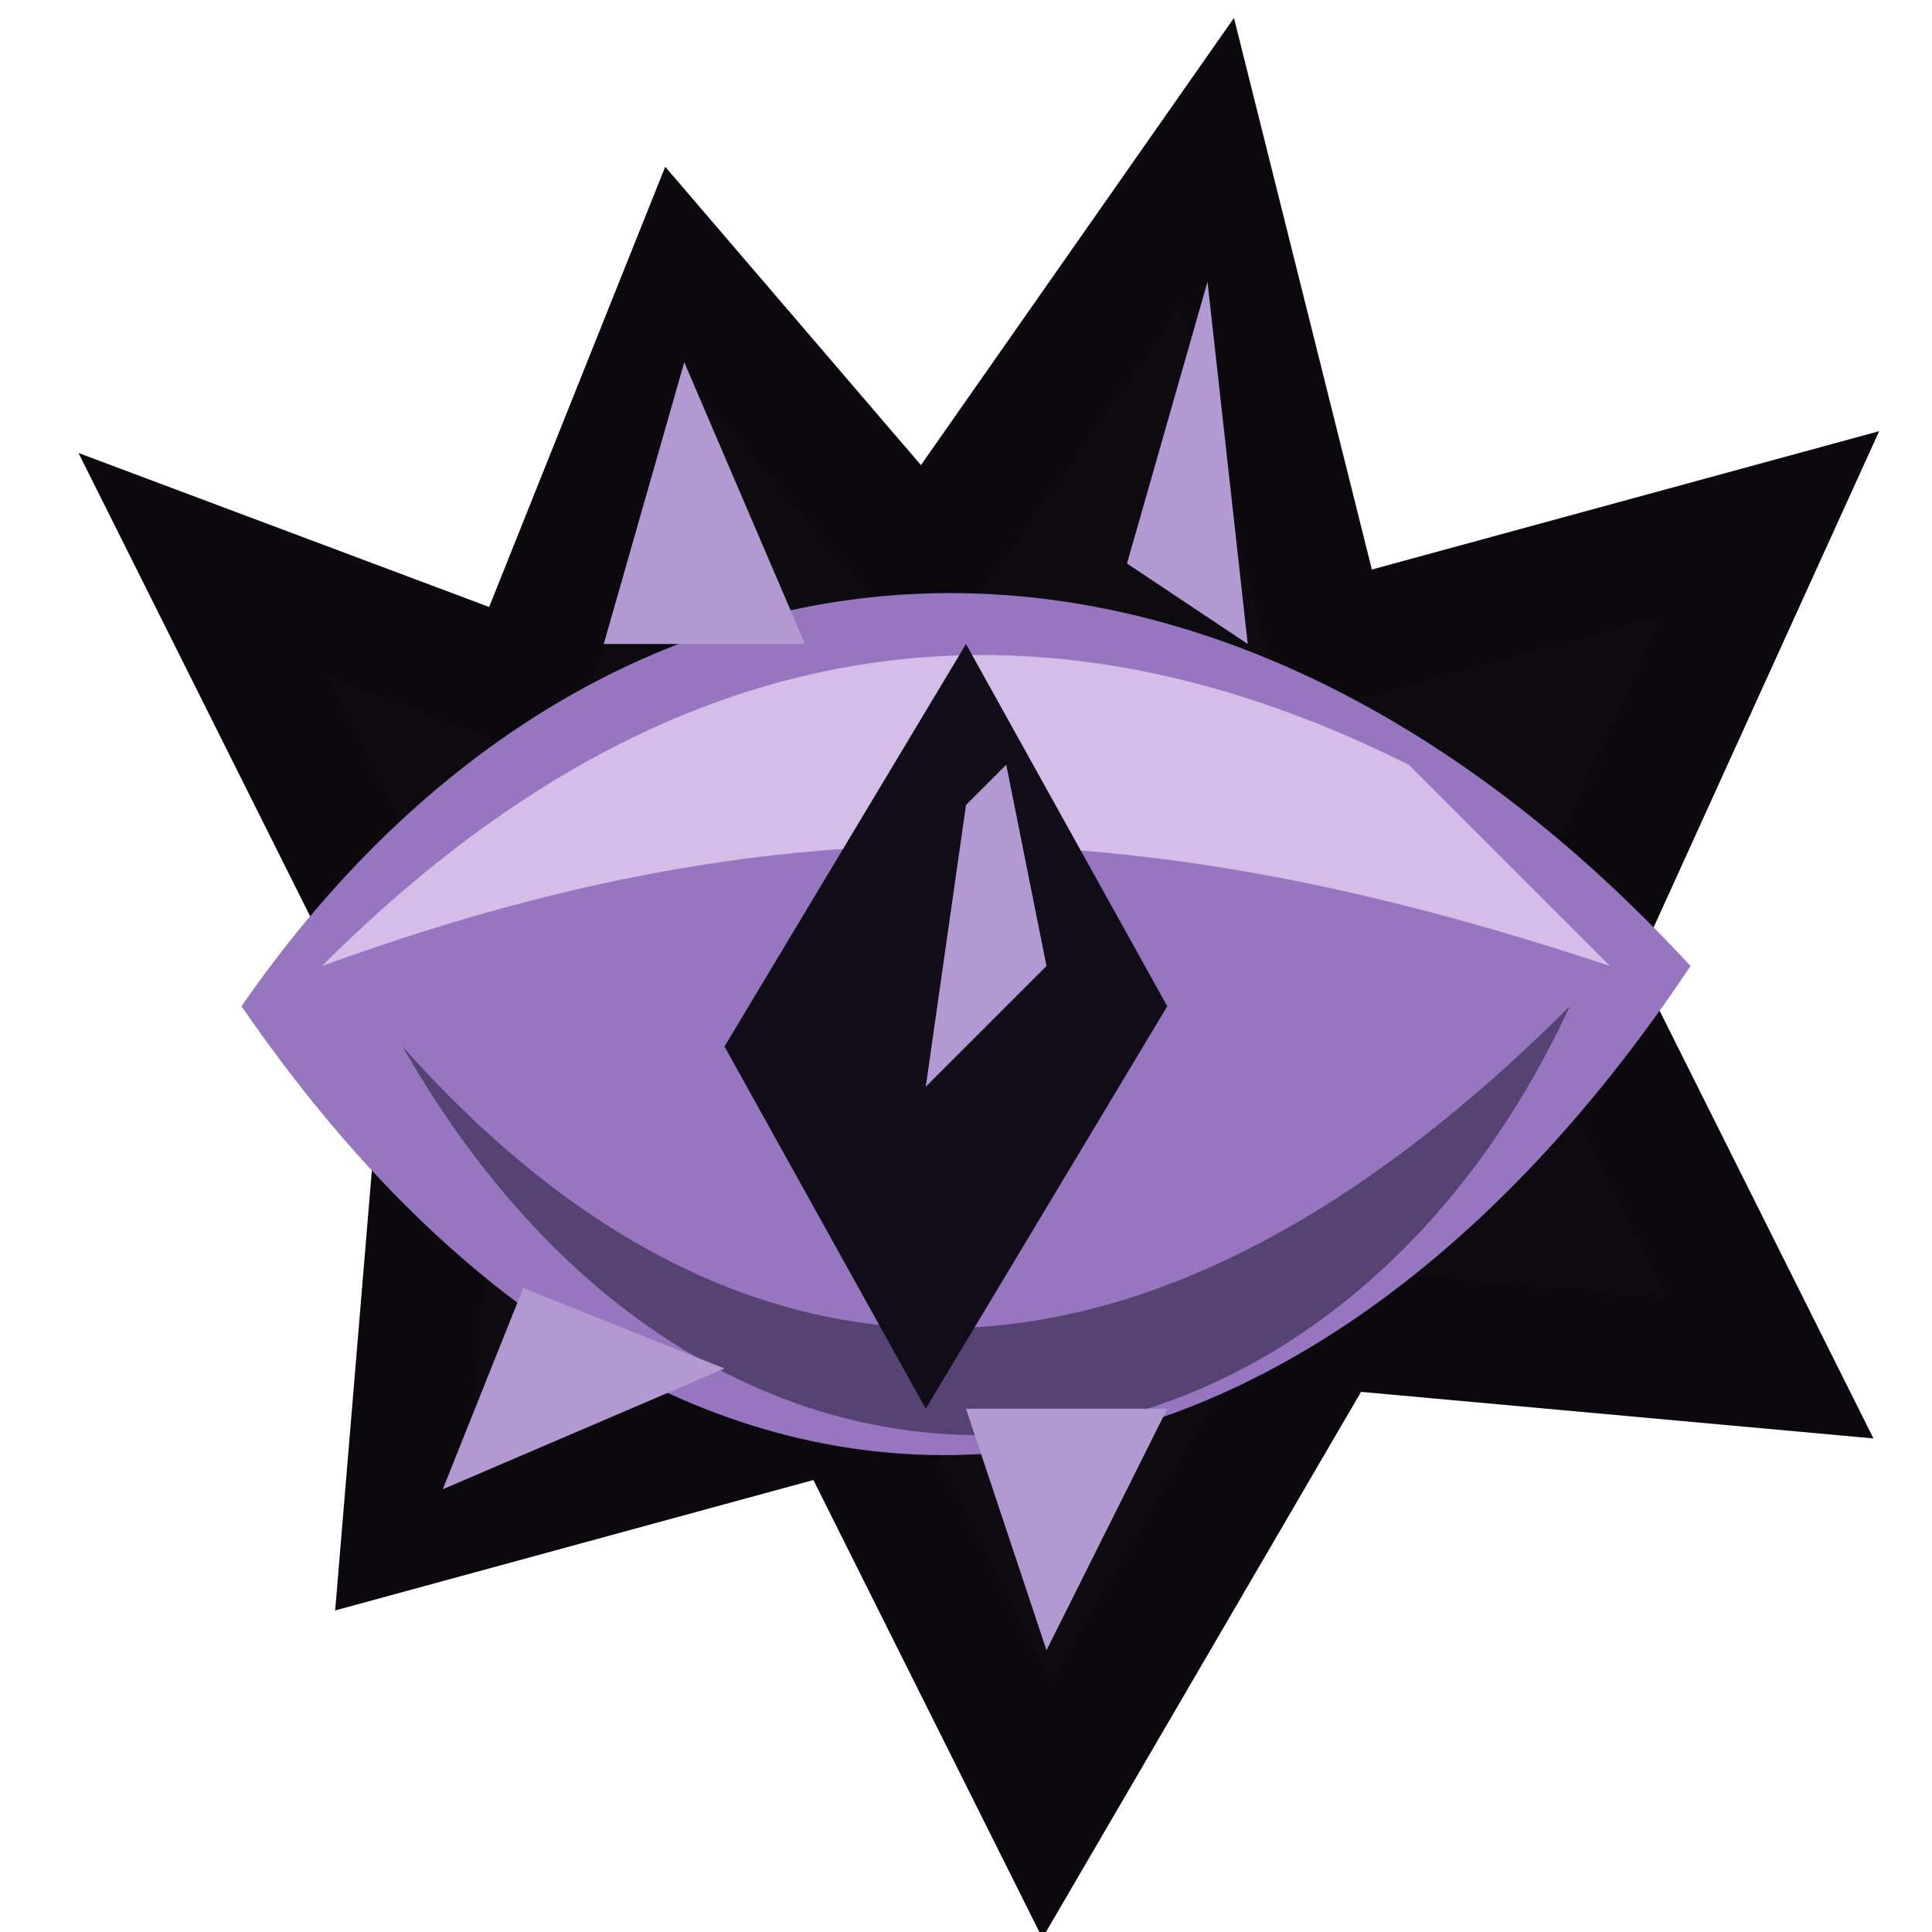
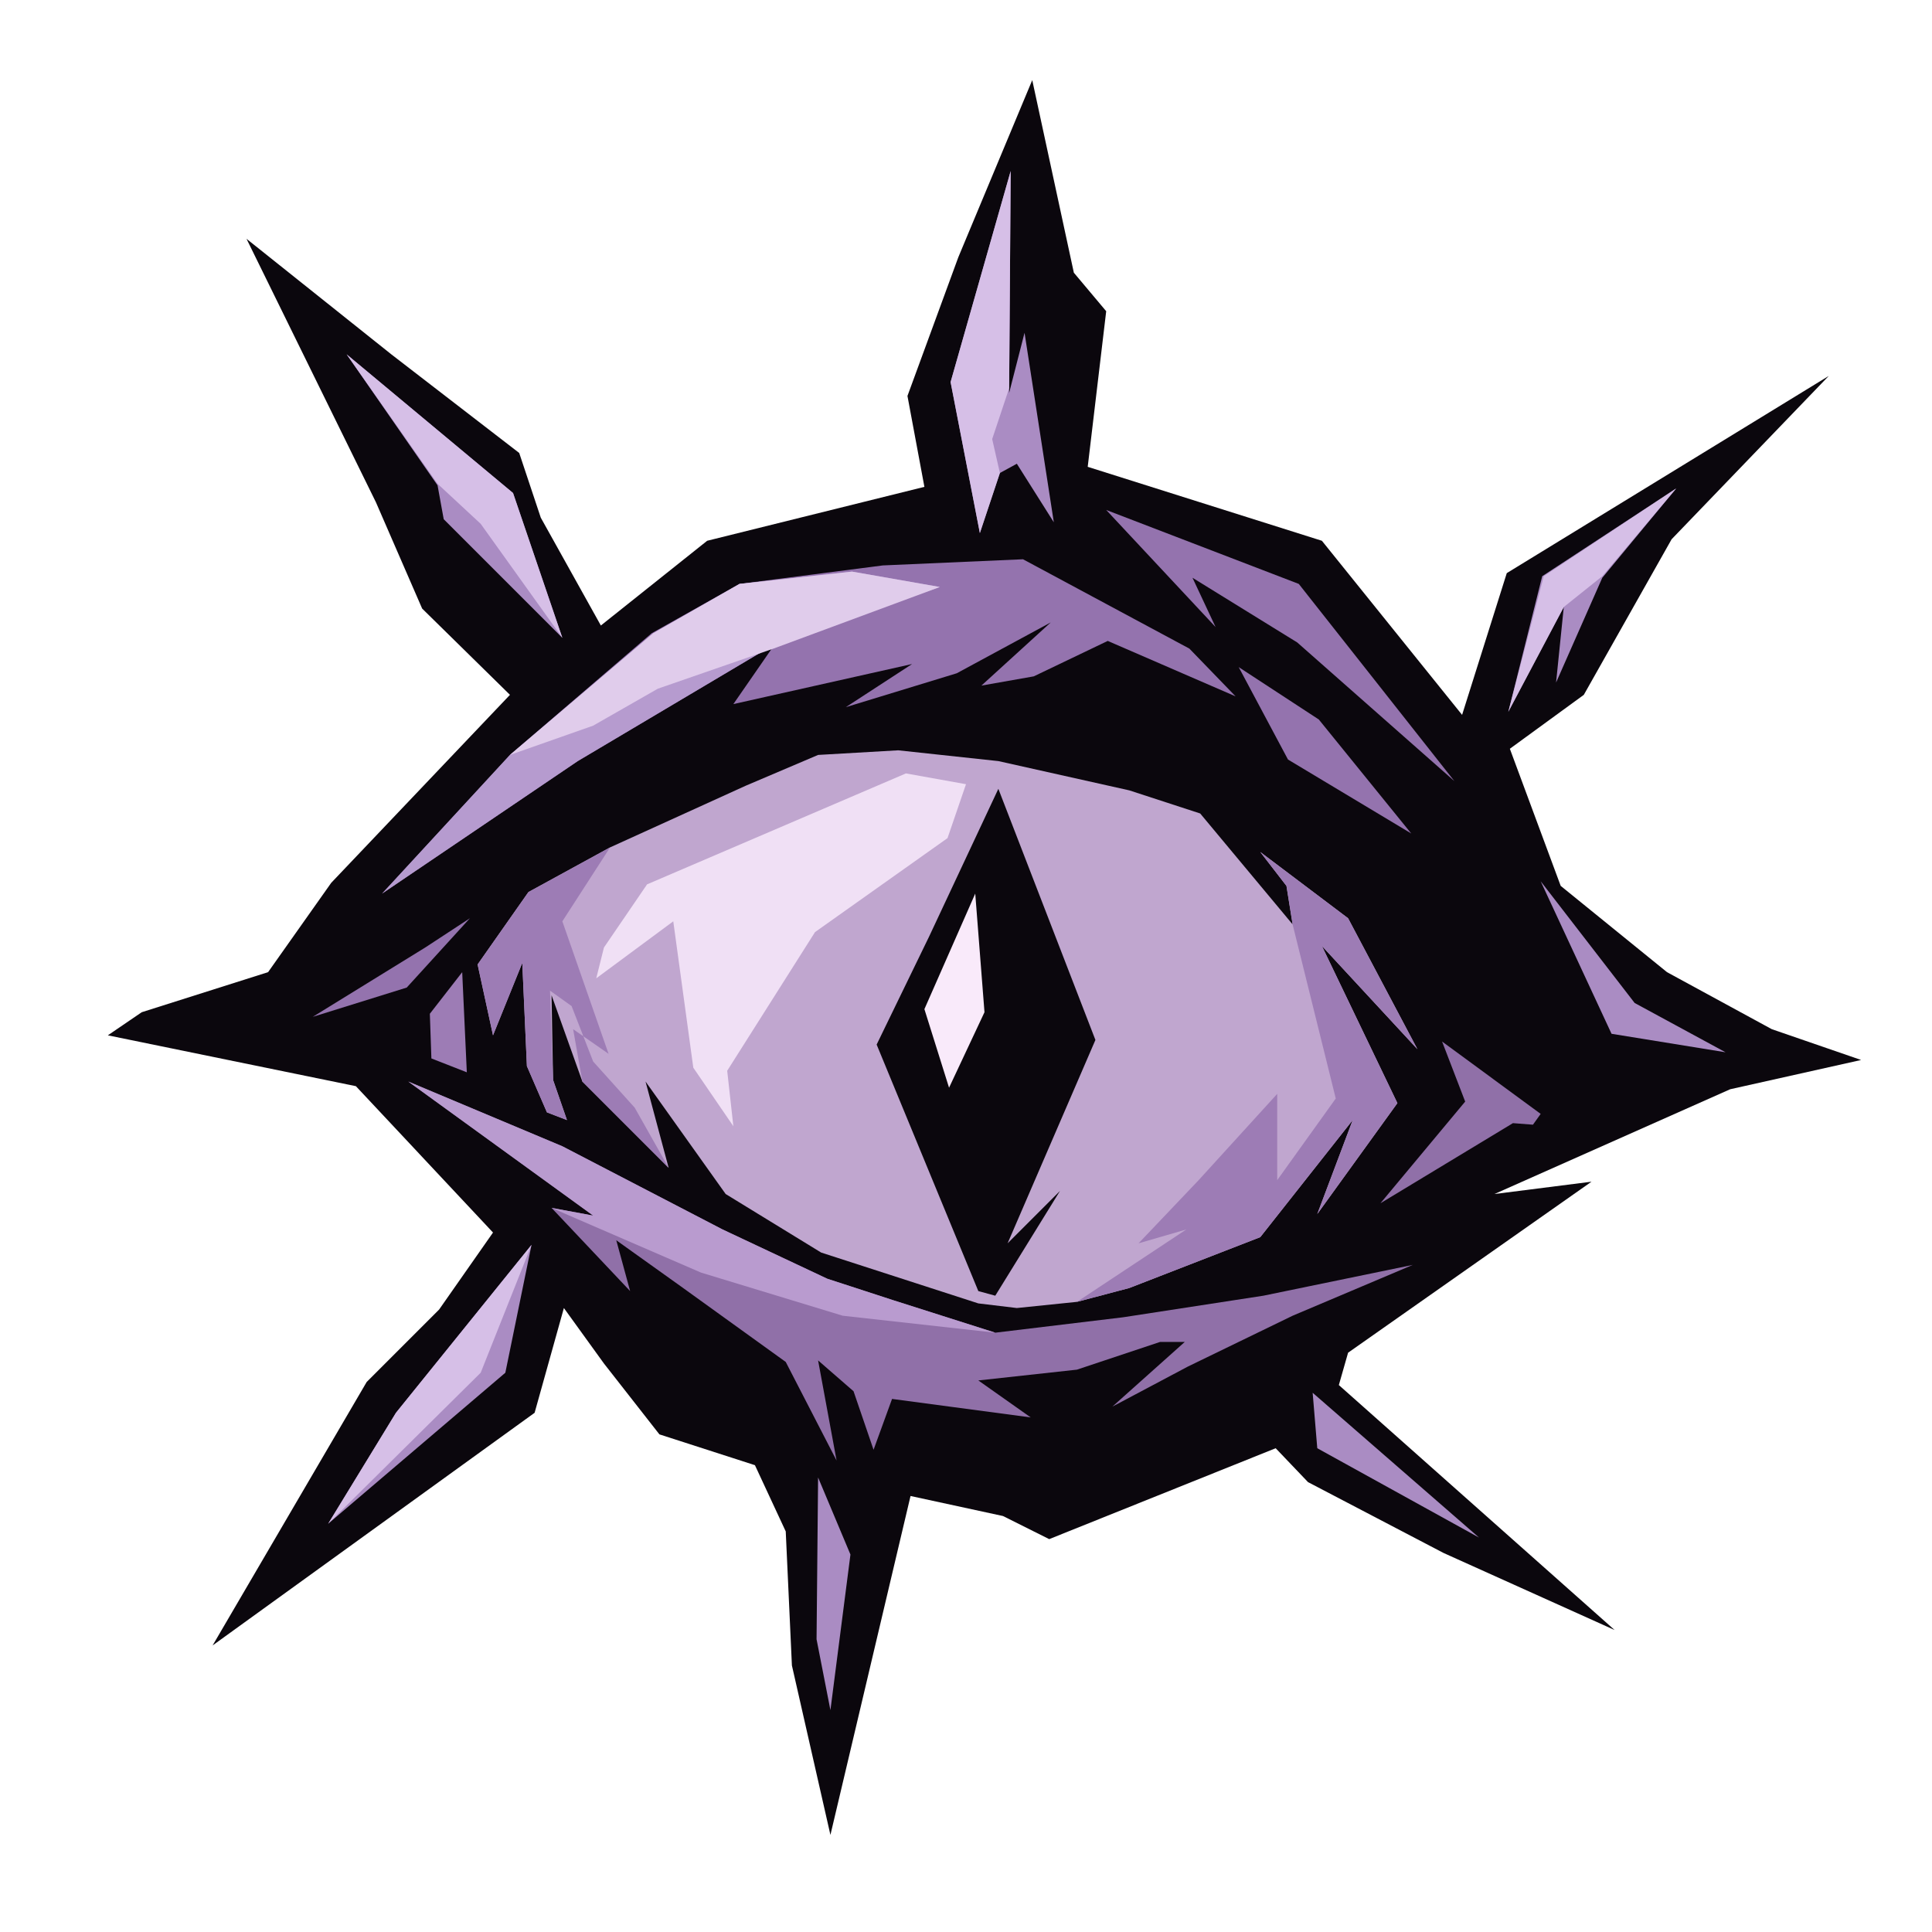
- <svg xmlns="http://www.w3.org/2000/svg" viewBox="0 0 48 48">
-   <path d="m5 14 8 3 4-10 6 7 7-10 3 12 11-3-5 11 5 10-11-1-7 12-5-10-11 3 1-12Z" fill="#0d0a10" stroke="#0b090e" stroke-width="3" />
-   <path d="M6 25c9-13 24-14 36-1-10 15-25 17-36 1Z" fill="#9576bf" />
-   <path d="M8 24c8-8 17-10 27-5l5 5c-12-4-21-4-32 0Z" fill="#d5bdea" />
-   <path d="M10 26c8 9 18 10 29-1-6 13-21 15-29 1Z" fill="#574274" />
-   <path d="m24 16 5 9-6 10-5-9Z" fill="#100d18" />
-   <path d="m25 19 1 5-3 3 1-7ZM15 16l2-7 3 7ZM28 14l2-7 1 9ZM13 32l-2 5 7-3ZM29 35l-3 6-2-6Z" fill="#b299d1" />
+ <svg xmlns="http://www.w3.org/2000/svg" width="512" height="512" viewBox="0 0 125.4 125.4" role="img" aria-labelledby="fear-title">
+   <g transform="scale(.1)">
+     <g id="fear-ink-silhouette" fill="#0b070d">
+       <path d="M670 52 L697 177 718 202 706 303 858 351 949 464 978 372 1187 244 1085 350 1028 451 980 486 1013 575 1082 631 1150 668 1208 688 1123 707 970 775 1033 767 875 878 869 899 1048 1058 937 1008 849 962 828 940 681 999 651 984 591 971 539 1191 514 1081 510 994 490 951 428 931 392 885 366 849 347 917 138 1068 238 897 285 850 320 800 231 705 70 672 92 657 174 631 215 573 331 451 274 395 244 326 160 155 254 230 337 294 351 336 390 406 459 351 600 316 589 257 622 167 Z" />
+     </g>
+     <g id="fear-alarm-spikes" fill="#aa8cc3">
+       <path d="M225 230 L333 320 365 414 288 337 284 315 Z" />
+       <path d="M656 111 L655 255 665 216 684 339 660 301 649 307 636 346 617 248 Z" />
+       <path d="M1088 317 L1040 375 1010 443 1015 394 979 462 1001 374 Z" />
+       <path d="M345 808 L328 891 213 989 257 917 Z" />
+       <path d="M531 959 L552 1009 539 1110 530 1064 Z" />
+       <path d="M852 904 L960 998 855 940 Z" />
+       <path d="M1000 572 L1061 651 1120 683 1046 671 Z" />
+     </g>
+     <g id="fear-spike-light" fill="#d6bfE7">
+       <path d="M225 230 L333 320 365 414 312 340 284 314 Z" />
+       <path d="M656 111 L655 252 644 285 649 307 636 346 617 248 Z" />
+       <path d="M1088 317 L1040 374 1015 394 979 462 1002 374 Z" />
+       <path d="M345 808 L312 891 213 989 257 917 Z" />
+     </g>
+     <g id="fear-upper-lid">
+       <path fill="#9473ae" d="M248 580 L331 490 423 411 480 379 573 367 664 363 772 421 802 452 719 416 671 439 637 445 682 404 621 437 549 459 592 431 476 457 503 418 375 494 Z" />
+       <path fill="#b69bcf" d="M248 580 L331 490 424 411 480 379 553 371 610 381 503 418 375 494 Z" />
+       <path fill="#e0cceb" d="M331 490 L424 411 480 379 553 371 610 381 502 421 427 447 385 471 Z" />
+       <path fill="#9473ae" d="M718 331 L843 379 944 507 842 417 774 375 789 407 Z M804 433 L856 467 916 541 836 493 Z M203 660 L276 615 305 596 264 641 Z" />
+     </g>
+     <g id="fear-sclera">
+       <path fill="#c0a6cf" d="M310 626 L343 579 396 550 484 510 531 490 583 487 648 494 733 513 779 528 839 600 835 575 818 553 875 596 920 681 858 614 907 716 855 788 878 727 818 803 733 836 699 845 660 849 635 846 533 813 471 775 419 702 434 758 378 702 358 646 359 701 368 727 355 722 342 692 339 625 320 672 Z" />
+       <path fill="#9d7cb5" d="M310 626 L343 579 396 550 365 598 395 684 372 668 378 702 434 758 412 719 385 689 371 653 357 643 359 701 368 727 355 722 342 692 339 625 320 672 Z M279 658 L300 631 303 696 280 687 Z" />
+       <path fill="#9d7cb5" d="M835 575 L839 600 867 713 829 766 829 710 778 766 739 807 770 798 699 845 733 836 818 803 878 727 855 788 907 716 858 614 920 681 875 596 818 553 Z" />
+       <path fill="#f0e0f5" d="M420 574 L588 502 627 509 615 544 529 605 472 695 476 731 450 693 437 598 387 635 392 615 Z" />
+     </g>
+     <g id="fear-diamond-pupil">
+       <path fill="#0b070d" d="M648 512 L711 675 654 807 688 773 646 841 635 838 569 678 603 608 Z" />
+       <path fill="#f9eafa" d="M633 580 L639 657 616 706 600 655 Z" />
+     </g>
+     <g id="fear-lower-lid" fill="#9070a8">
+       <path d="M265 702 L365 744 469 798 537 830 580 844 646 865 729 855 820 841 917 821 839 854 771 887 722 913 769 871 753 871 699 889 635 896 669 920 579 908 567 941 554 903 531 883 543 948 510 884 442 835 400 805 409 838 358 784 385 789 Z" />
+       <path d="M936 676 L1000 723 995 730 982 729 896 781 951 715 Z" />
+     </g>
+     <g id="fear-lower-rim-light" fill="#b99bcf">
+       <path d="M265 702 L365 744 469 798 537 830 580 844 646 865 547 854 455 826 358 784 385 789 Z" />
+     </g>
+   </g>
</svg>
